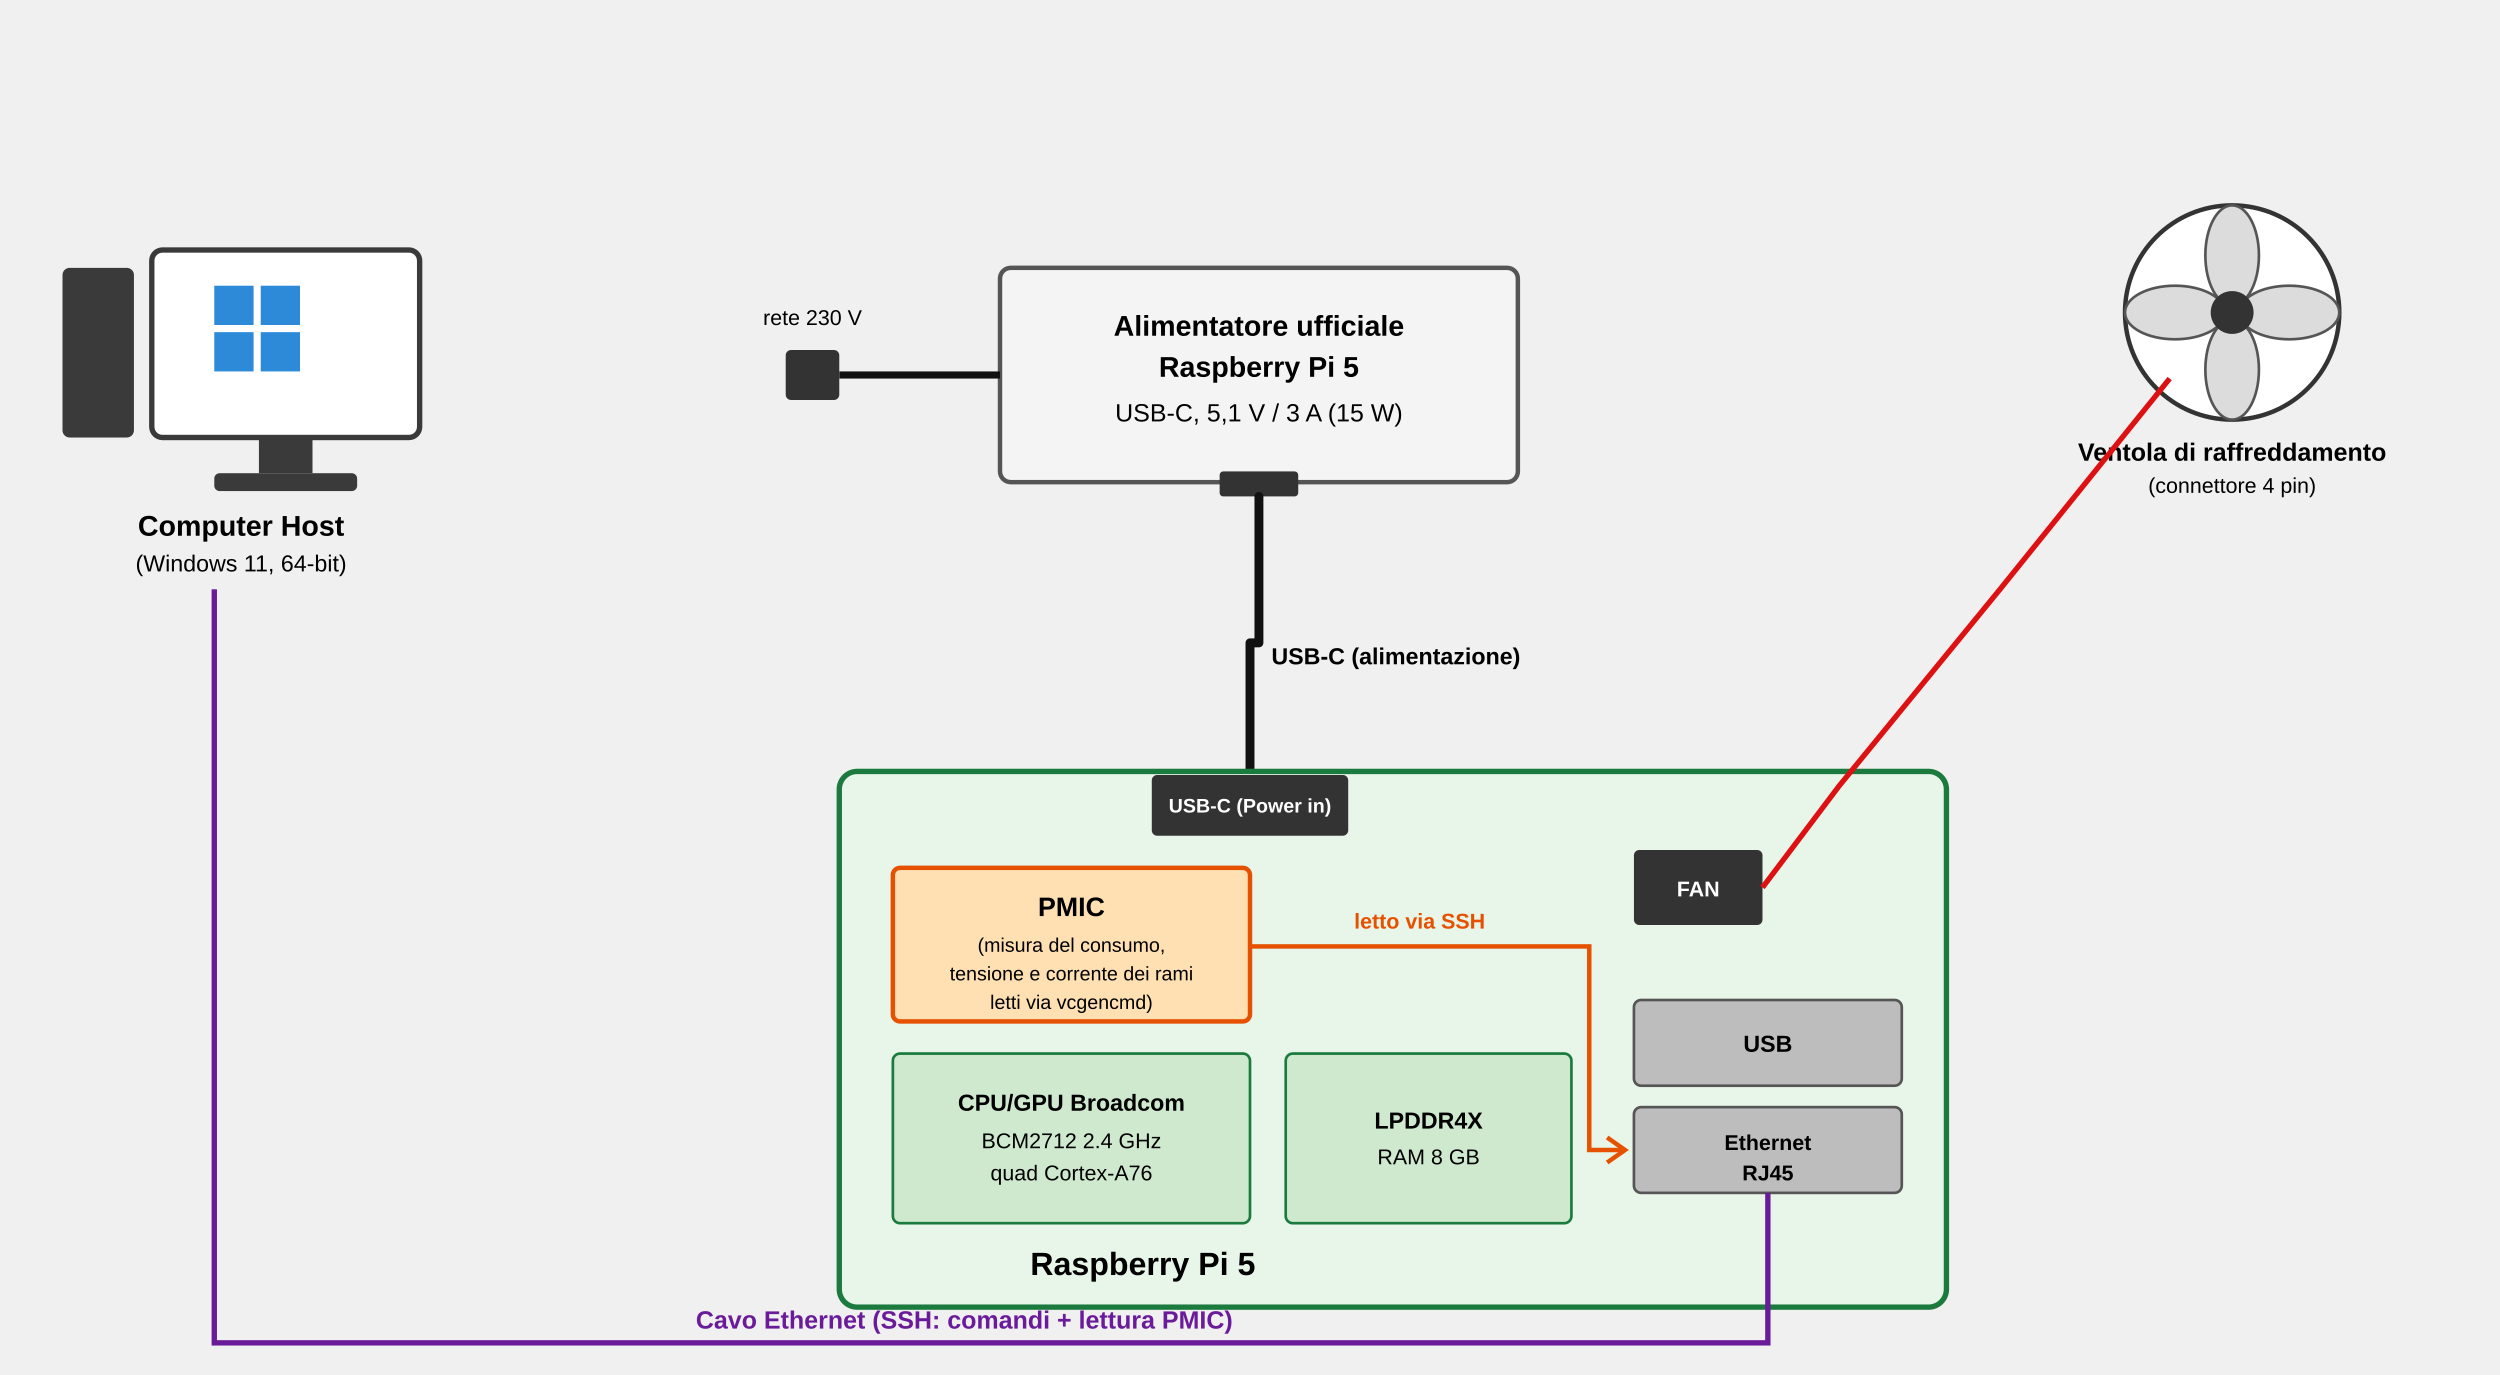
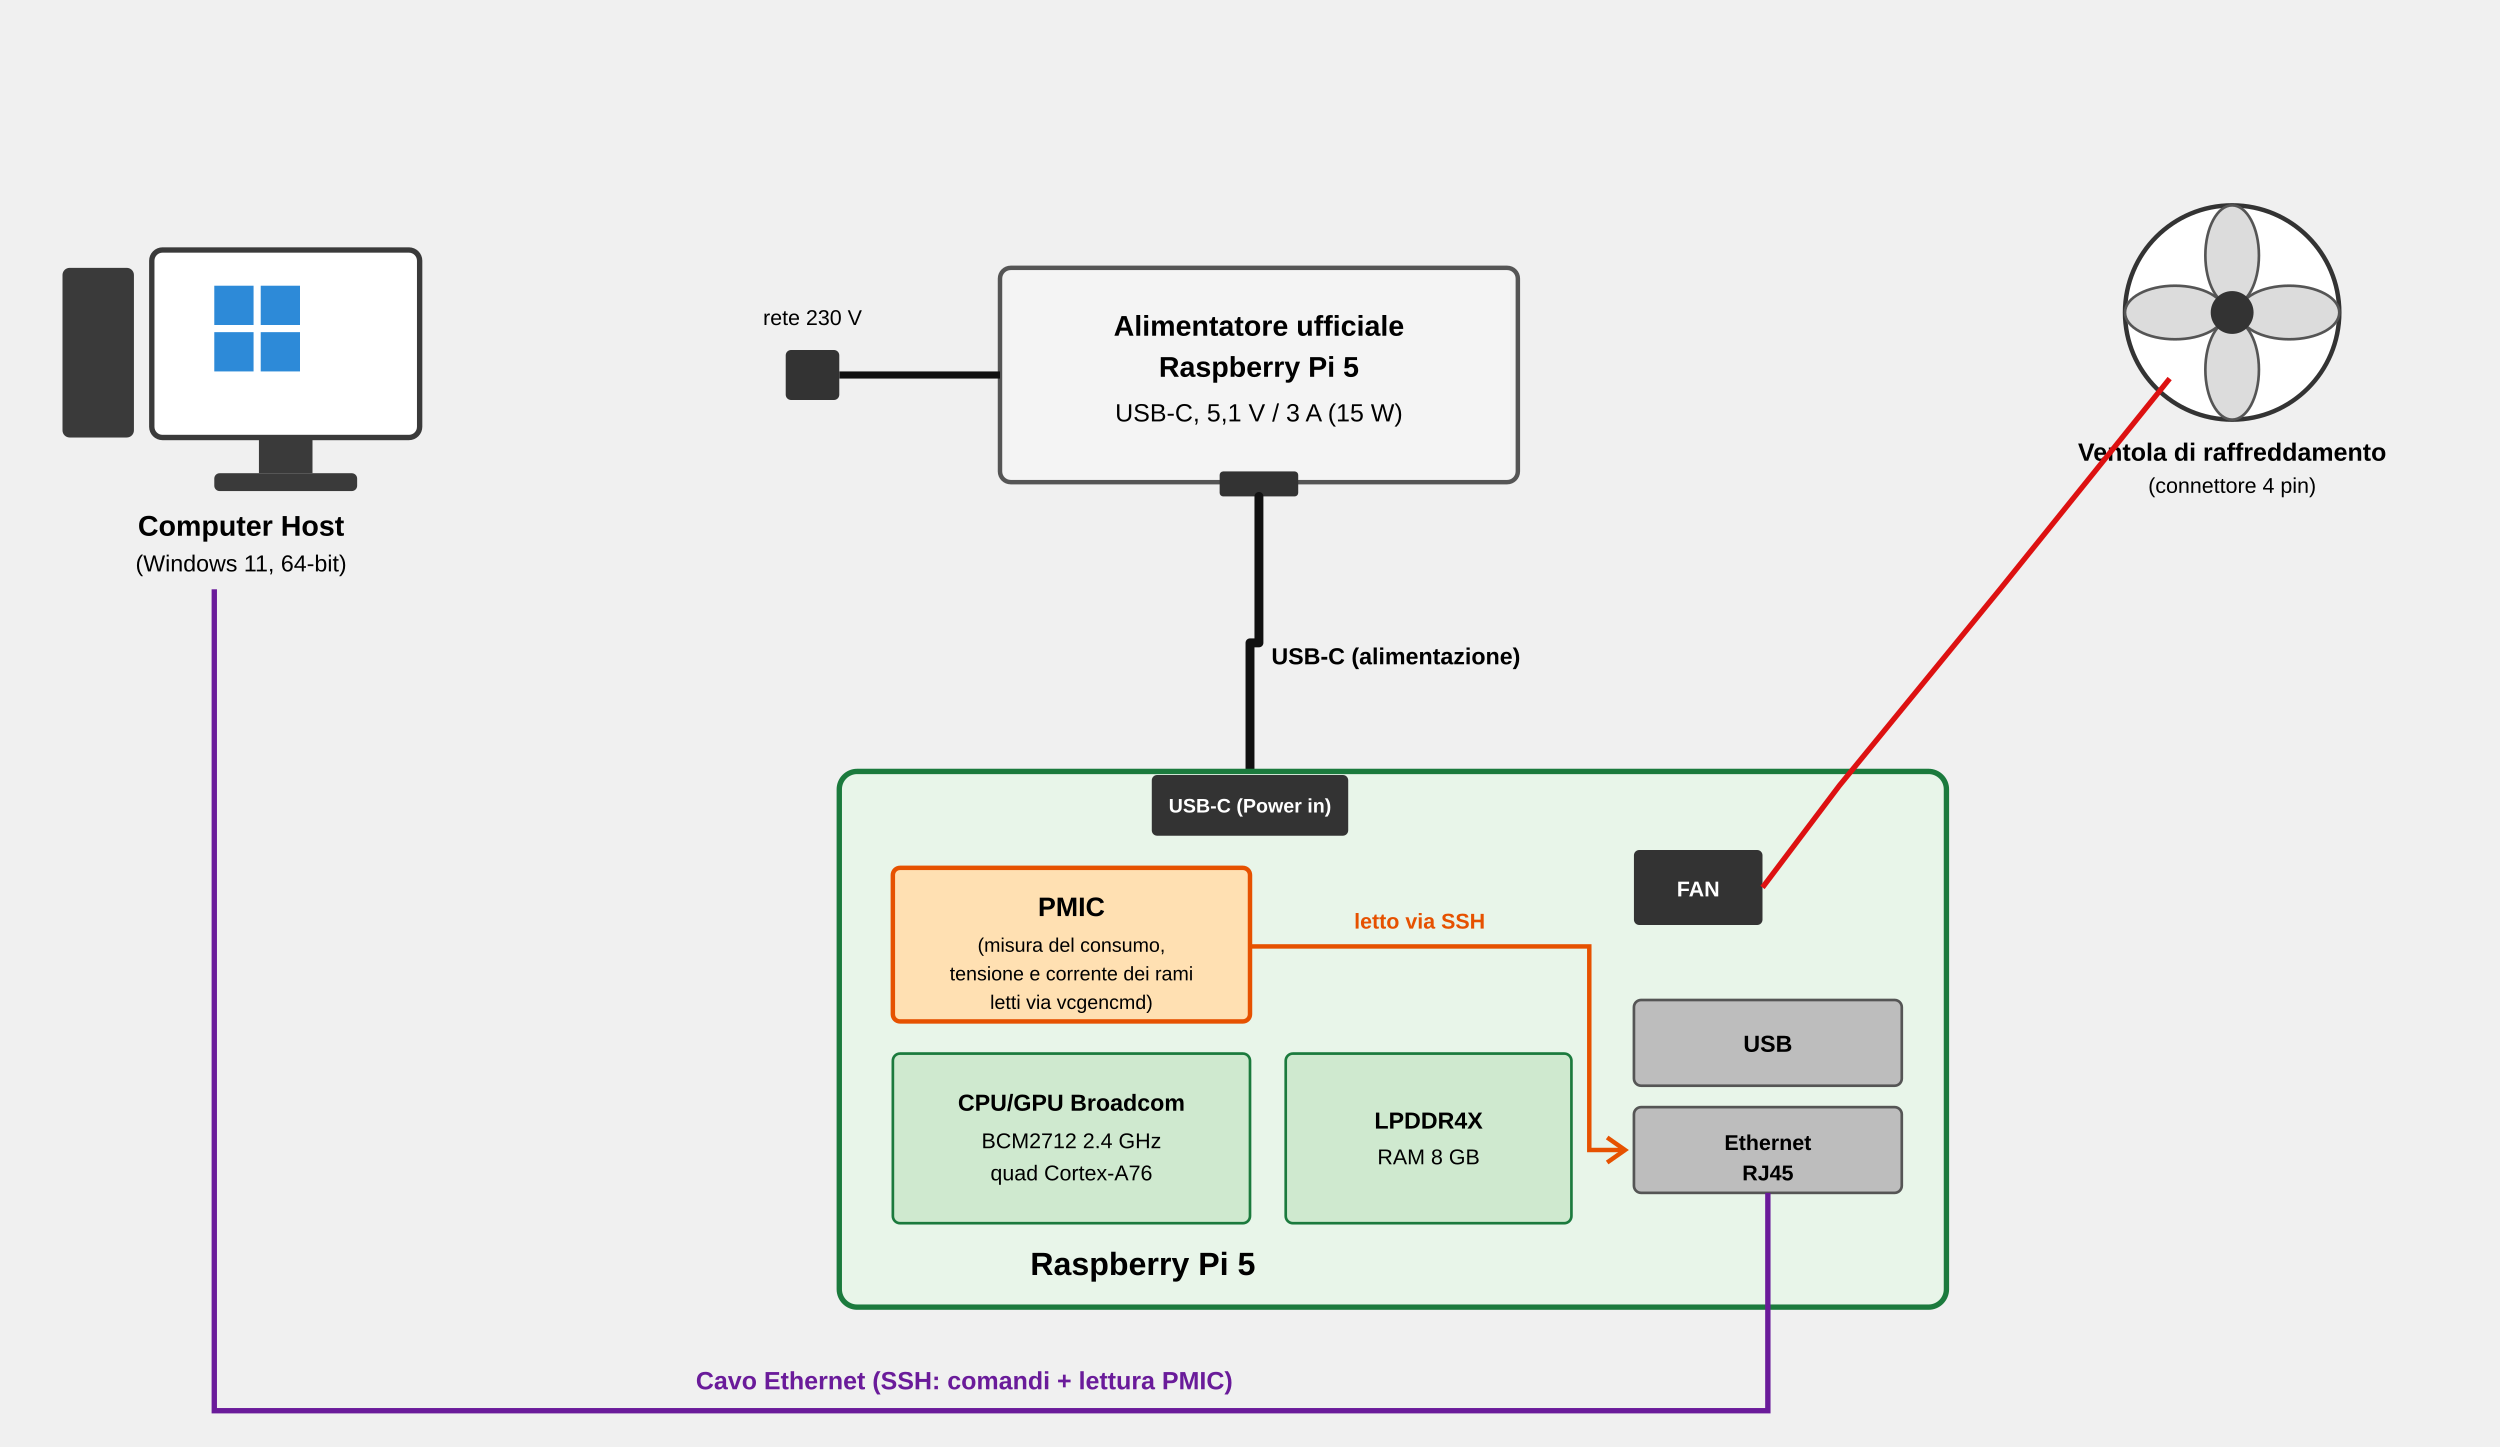
- <svg xmlns="http://www.w3.org/2000/svg" viewBox="0 0 1400 770" font-family="Arial, Helvetica, sans-serif">
+ <svg xmlns="http://www.w3.org/2000/svg" viewBox="0 0 1400 810" font-family="Arial, Helvetica, sans-serif">
  <rect x="35" y="150" width="40" height="95" rx="4" fill="#3a3a3a" />
  <rect x="85" y="140" width="150" height="105" rx="6" fill="#fff" stroke="#3a3a3a" stroke-width="3" />
  <rect x="145" y="245" width="30" height="20" fill="#3a3a3a" />
  <rect x="120" y="265" width="80" height="10" rx="3" fill="#3a3a3a" />
  <g fill="#2d8ad8">
    <rect x="120" y="160" width="22" height="22" />
    <rect x="146" y="160" width="22" height="22" />
    <rect x="120" y="186" width="22" height="22" />
    <rect x="146" y="186" width="22" height="22" />
  </g>
  <text x="135" y="300" text-anchor="middle" font-size="16" font-weight="bold">Computer Host</text>
  <text x="135" y="320" text-anchor="middle" font-size="13">(Windows 11, 64-bit)</text>
  <rect x="560" y="150" width="290" height="120" rx="6" fill="#f4f4f4" stroke="#555" stroke-width="2.5" />
  <text x="705" y="188" text-anchor="middle" font-size="16" font-weight="bold">Alimentatore ufficiale</text>
  <text x="705" y="211" text-anchor="middle" font-size="16" font-weight="bold">Raspberry Pi 5</text>
  <text x="705" y="236" text-anchor="middle" font-size="14">USB-C, 5,1 V / 3 A (15 W)</text>
  <line x1="560" y1="210" x2="470" y2="210" stroke="#111" stroke-width="4" />
  <rect x="440" y="196" width="30" height="28" rx="3" fill="#333" />
  <text x="455" y="182" text-anchor="middle" font-size="12">rete 230 V</text>
  <rect x="683" y="264" width="44" height="14" rx="2" fill="#333" />
  <polyline points="705,278 705,360 700,360 700,432" fill="none" stroke="#111" stroke-width="5" stroke-linecap="round" stroke-linejoin="round" />
  <text x="712" y="372" font-size="13" font-weight="bold">USB-C (alimentazione)</text>
  <rect x="470" y="432" width="620" height="300" rx="10" fill="#e8f5e9" stroke="#1b7a3d" stroke-width="3" />
  <text x="640" y="714" text-anchor="middle" font-size="18" font-weight="bold">Raspberry Pi 5</text>
  <rect x="645" y="434" width="110" height="34" rx="3" fill="#333" />
  <text x="700" y="455" text-anchor="middle" font-size="11" fill="#fff" font-weight="bold">USB-C (Power in)</text>
  <rect x="500" y="486" width="200" height="86" rx="4" fill="#ffe0b2" stroke="#e65100" stroke-width="2.5" />
  <text x="600" y="513" text-anchor="middle" font-size="15" font-weight="bold">PMIC</text>
  <text x="600" y="533" text-anchor="middle" font-size="11">(misura del consumo,</text>
  <text x="600" y="549" text-anchor="middle" font-size="11">tensione e corrente dei rami</text>
  <text x="600" y="565" text-anchor="middle" font-size="11">letti via vcgencmd)</text>
  <rect x="500" y="590" width="200" height="95" rx="4" fill="#cfe9cf" stroke="#1b7a3d" stroke-width="1.5" />
  <text x="600" y="622" text-anchor="middle" font-size="13" font-weight="bold">CPU/GPU Broadcom</text>
  <text x="600" y="643" text-anchor="middle" font-size="12">BCM2712 2.4 GHz</text>
  <text x="600" y="661" text-anchor="middle" font-size="12">quad Cortex-A76</text>
  <rect x="720" y="590" width="160" height="95" rx="4" fill="#cfe9cf" stroke="#1b7a3d" stroke-width="1.5" />
  <text x="800" y="632" text-anchor="middle" font-size="13" font-weight="bold">LPDDR4X</text>
  <text x="800" y="652" text-anchor="middle" font-size="12">RAM 8 GB</text>
  <rect x="915" y="476" width="72" height="42" rx="3" fill="#333" />
  <text x="951" y="502" text-anchor="middle" font-size="12" fill="#fff" font-weight="bold">FAN</text>
  <rect x="915" y="560" width="150" height="48" rx="4" fill="#bdbdbd" stroke="#555" stroke-width="1.5" />
  <text x="990" y="589" text-anchor="middle" font-size="13" font-weight="bold">USB</text>
  <rect x="915" y="620" width="150" height="48" rx="4" fill="#bdbdbd" stroke="#555" stroke-width="1.5" />
  <text x="990" y="644" text-anchor="middle" font-size="12" font-weight="bold">Ethernet</text>
  <text x="990" y="661" text-anchor="middle" font-size="12" font-weight="bold">RJ45</text>
  <polyline points="700,530 890,530 890,644 908,644" fill="none" stroke="#e65100" stroke-width="2.5" />
  <polyline points="900,637 910,644 900,651" fill="none" stroke="#e65100" stroke-width="2.5" />
  <text x="795" y="520" text-anchor="middle" font-size="12" font-weight="bold" fill="#e65100">letto via SSH</text>
  <g transform="translate(1250,175)">
    <circle cx="0" cy="0" r="60" fill="#ffffff" stroke="#333" stroke-width="2.5" />
    <g fill="#dcdcdc" stroke="#555" stroke-width="1.5">
      <ellipse cx="0" cy="-32" rx="15" ry="28" />
      <ellipse cx="0" cy="-32" rx="15" ry="28" transform="rotate(90)" />
      <ellipse cx="0" cy="-32" rx="15" ry="28" transform="rotate(180)" />
      <ellipse cx="0" cy="-32" rx="15" ry="28" transform="rotate(270)" />
    </g>
    <circle cx="0" cy="0" r="12" fill="#333" />
  </g>
  <text x="1250" y="258" text-anchor="middle" font-size="14" font-weight="bold">Ventola di raffreddamento</text>
  <text x="1250" y="276" text-anchor="middle" font-size="12">(connettore 4 pin)</text>
  <polyline points="1215,212 1120,330 1030,440 987,497" fill="none" stroke="#d11" stroke-width="3" />
-   <polyline points="120,330 120,752 990,752 990,668" fill="none" stroke="#6a1b9a" stroke-width="3" />
-   <text x="540" y="744" text-anchor="middle" font-size="14" font-weight="bold" fill="#6a1b9a">Cavo Ethernet (SSH: comandi + lettura PMIC)</text>
+   <polyline points="120,330 120,790 990,790 990,668" fill="none" stroke="#6a1b9a" stroke-width="3" />
+   <text x="540" y="778" text-anchor="middle" font-size="14" font-weight="bold" fill="#6a1b9a">Cavo Ethernet (SSH: comandi + lettura PMIC)</text>
</svg>
